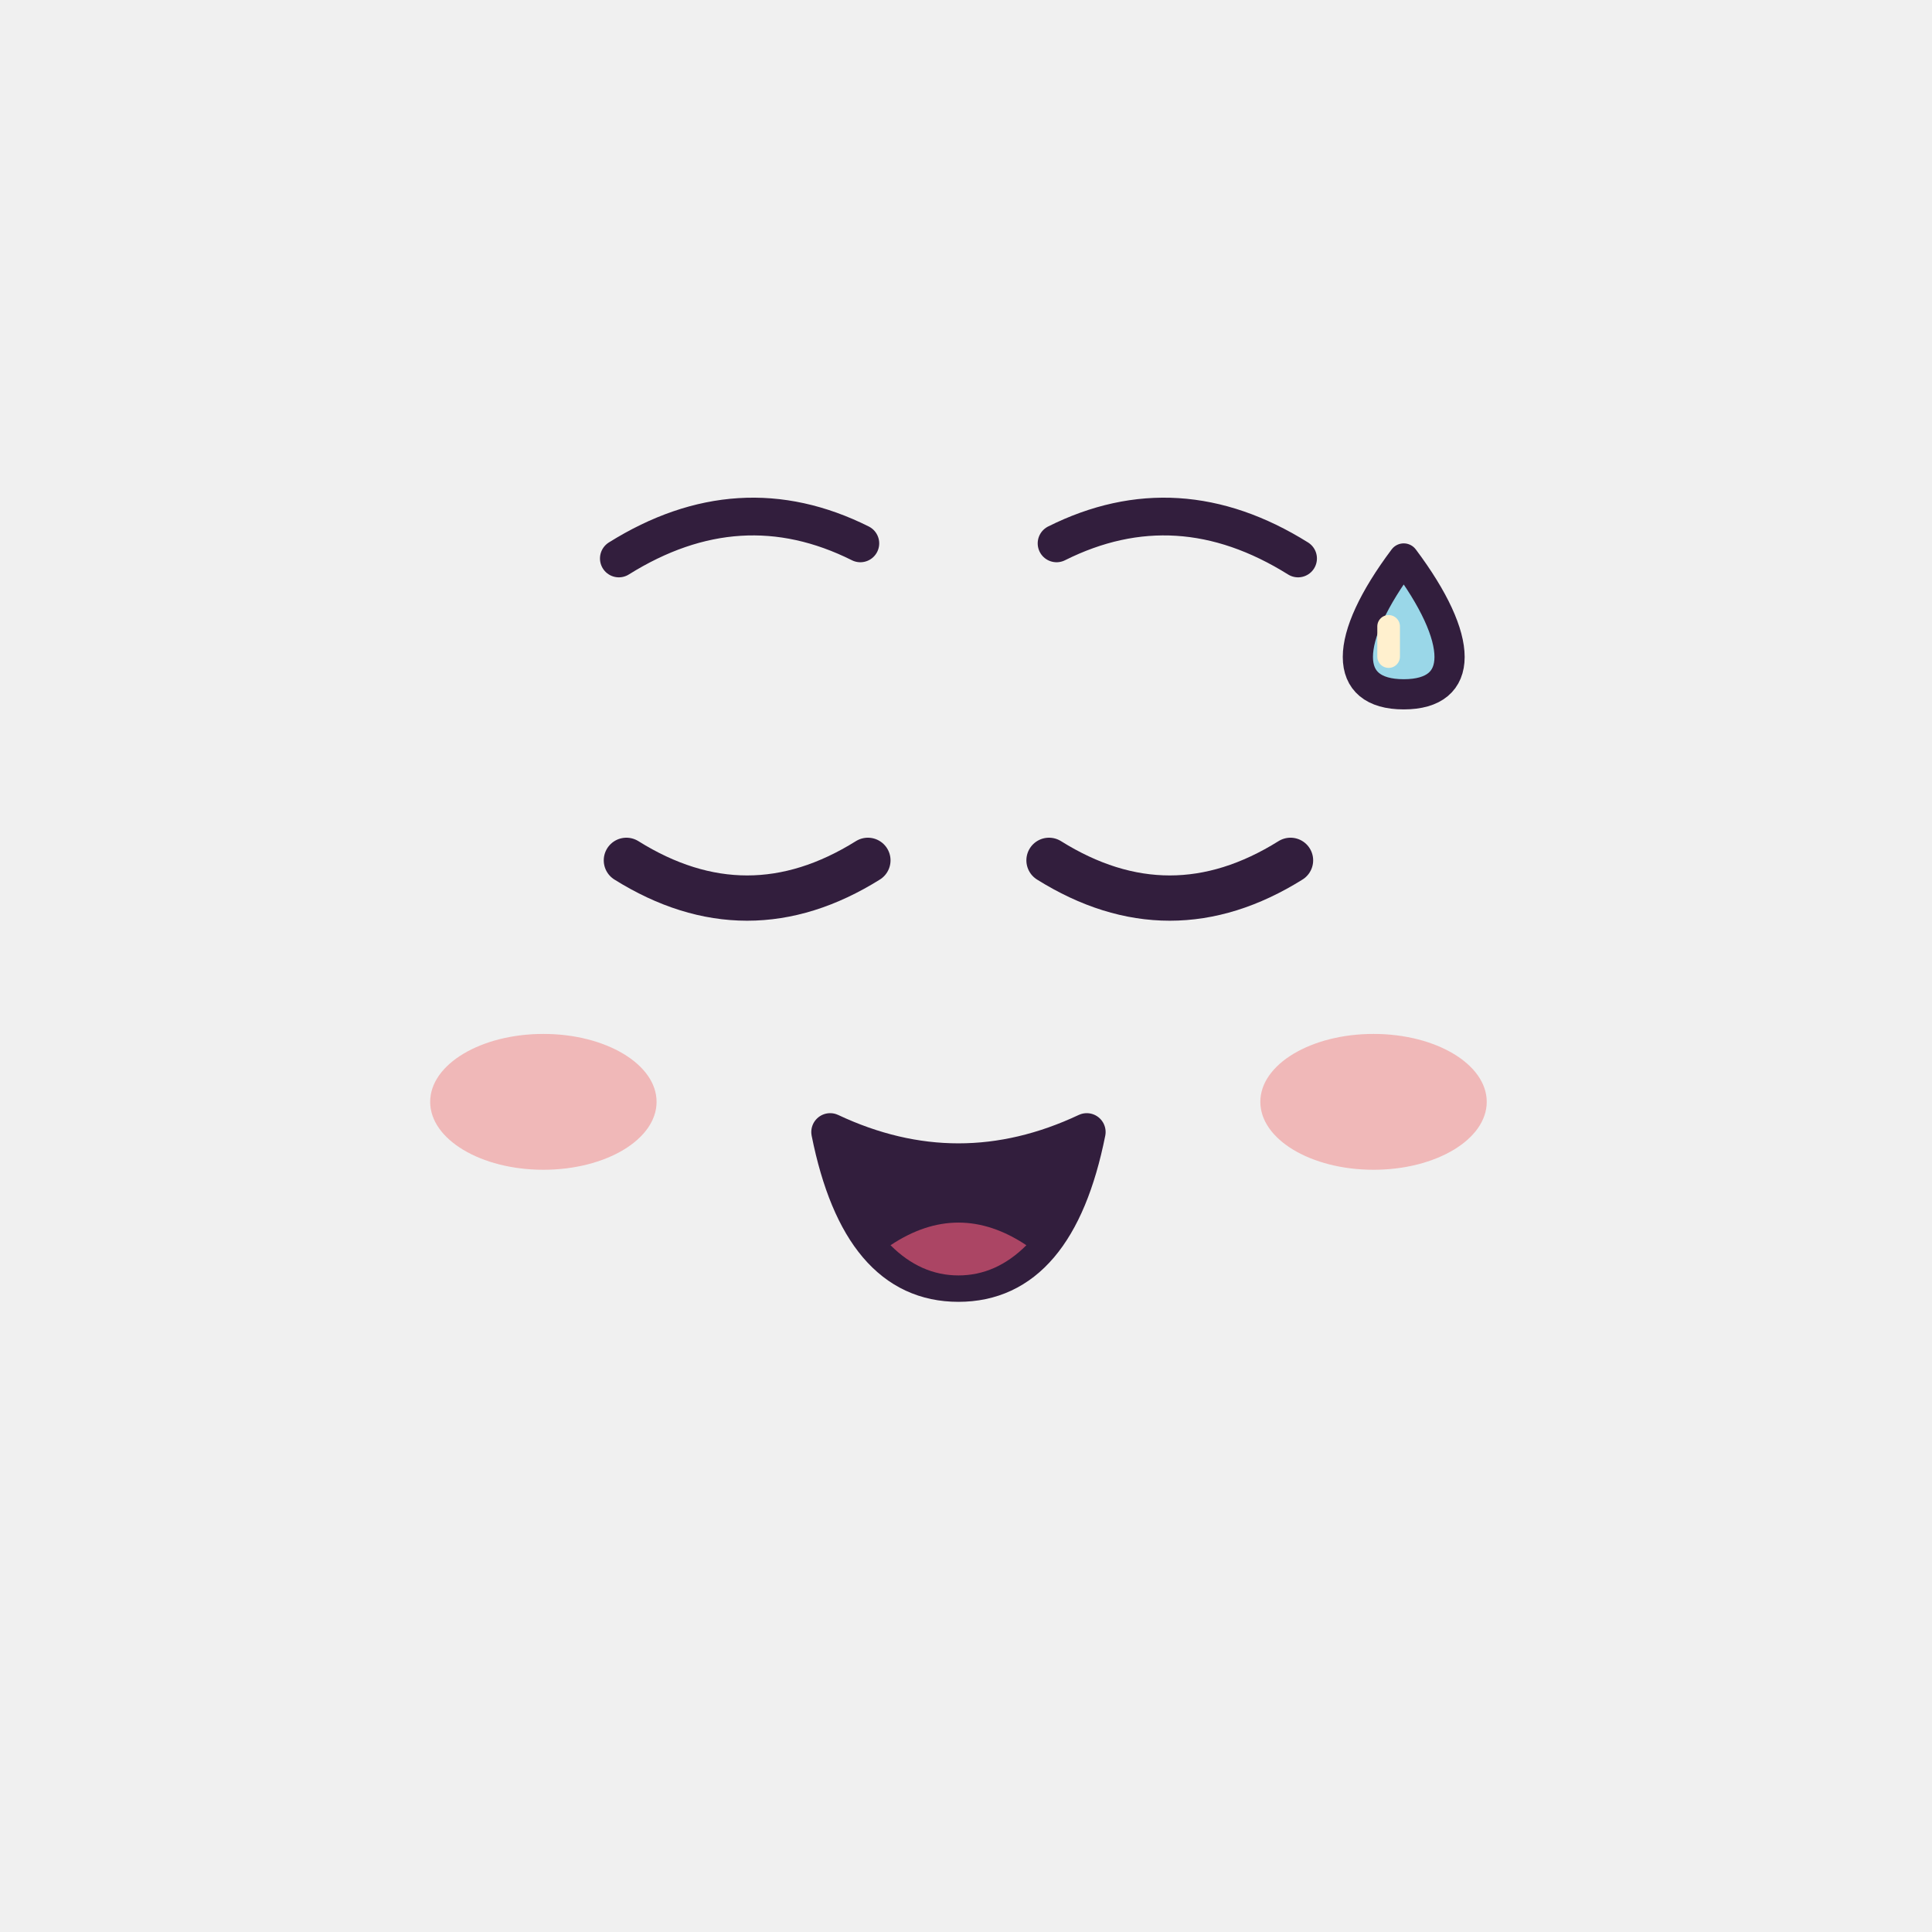
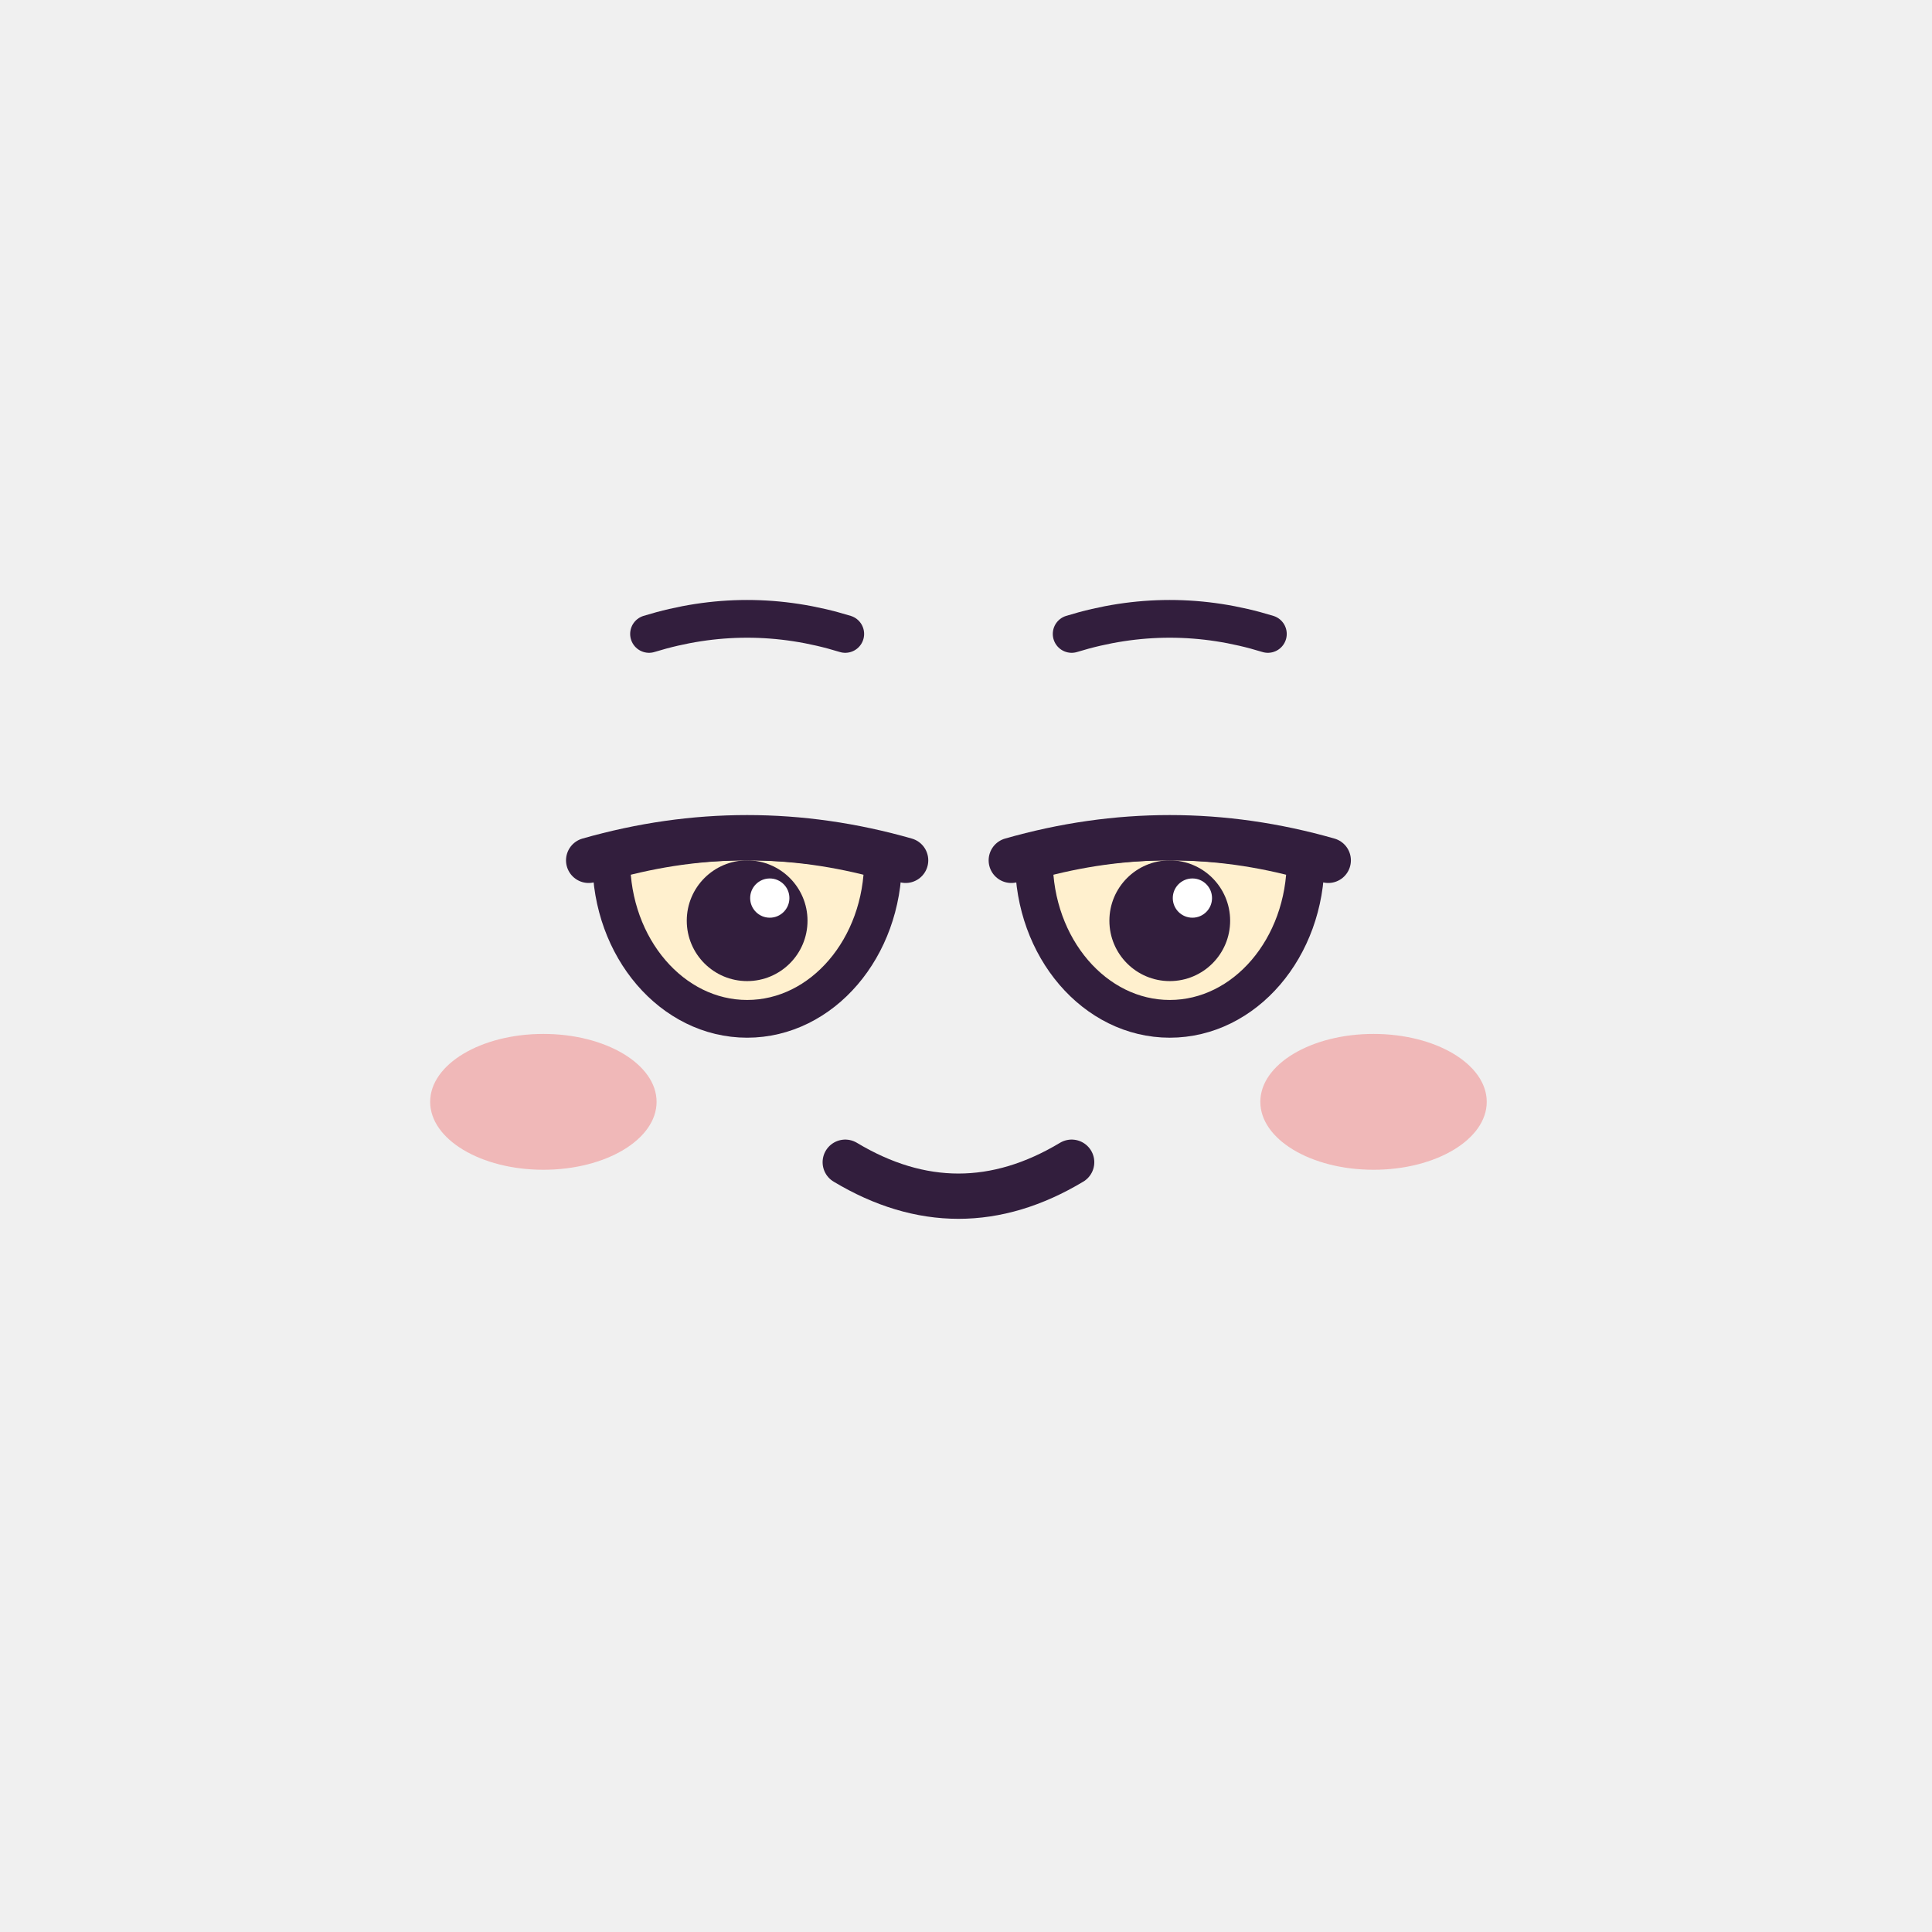
<svg xmlns="http://www.w3.org/2000/svg" width="256" height="256" viewBox="0 0 256 256">
  <g stroke="#321E3D" stroke-width="8" stroke-linecap="round" stroke-linejoin="round">
    <ellipse cx="72" cy="146" rx="15" ry="9" fill="#F08A8A" stroke="none" opacity=".55" />
    <ellipse cx="182" cy="146" rx="15" ry="9" fill="#F08A8A" stroke="none" opacity=".55" />
-     <path d="M 83 114 Q 99 124 115 114" fill="none" stroke-width="6" />
-     <path d="M 139 114 Q 155 124 171 114" fill="none" stroke-width="6" />
-     <path d="M 82 74 Q 98 64 114 72" fill="none" stroke-width="5" />
-     <path d="M 140 72 Q 156 64 172 74" fill="none" stroke-width="5" />
-     <path d="M 110 150 Q 127 158 144 150 Q 140 170 127 170 Q 114 170 110 150 Z" fill="#321E3D" stroke-width="5" />
-     <path d="M 118 165 Q 127 159 136 165 Q 132 169 127 169 Q 122 169 118 165 Z" fill="#AB4564" stroke="none" />
-     <path d="M 186 74 C 194.1 84.8 194.1 92.0 186 92.0 C 177.9 92.0 177.9 84.8 186 74 Z" fill="#9AD7E8" stroke-width="4" />
-     <path d="M 184 83 L 184 87" fill="none" stroke="#FFF0CE" stroke-width="3" />
+     <path d="M 81 114 A 18 21 0 0 0 117 114 Q 99 109 81 114 Z" fill="#FFF0CE" stroke-width="5" />
+     <circle cx="99" cy="122" r="8" fill="#321E3D" stroke="none" />
+     <circle cx="102" cy="119" r="2.6" fill="white" stroke="none" />
+     <path d="M 78 114 Q 99 108 120 114" fill="none" stroke-width="6" />
+     <path d="M 137 114 A 18 21 0 0 0 173 114 Q 155 109 137 114 Z" fill="#FFF0CE" stroke-width="5" />
+     <circle cx="155" cy="122" r="8" fill="#321E3D" stroke="none" />
+     <circle cx="158" cy="119" r="2.6" fill="white" stroke="none" />
+     <path d="M 134 114 Q 155 108 176 114" fill="none" stroke-width="6" />
+     <path d="M 86 84 Q 99 80 112 84" fill="none" stroke-width="5" />
+     <path d="M 142 84 Q 155 80 168 84" fill="none" stroke-width="5" />
+     <path d="M 112 154 Q 127 163 142 154" fill="none" stroke-width="6" />
  </g>
</svg>
